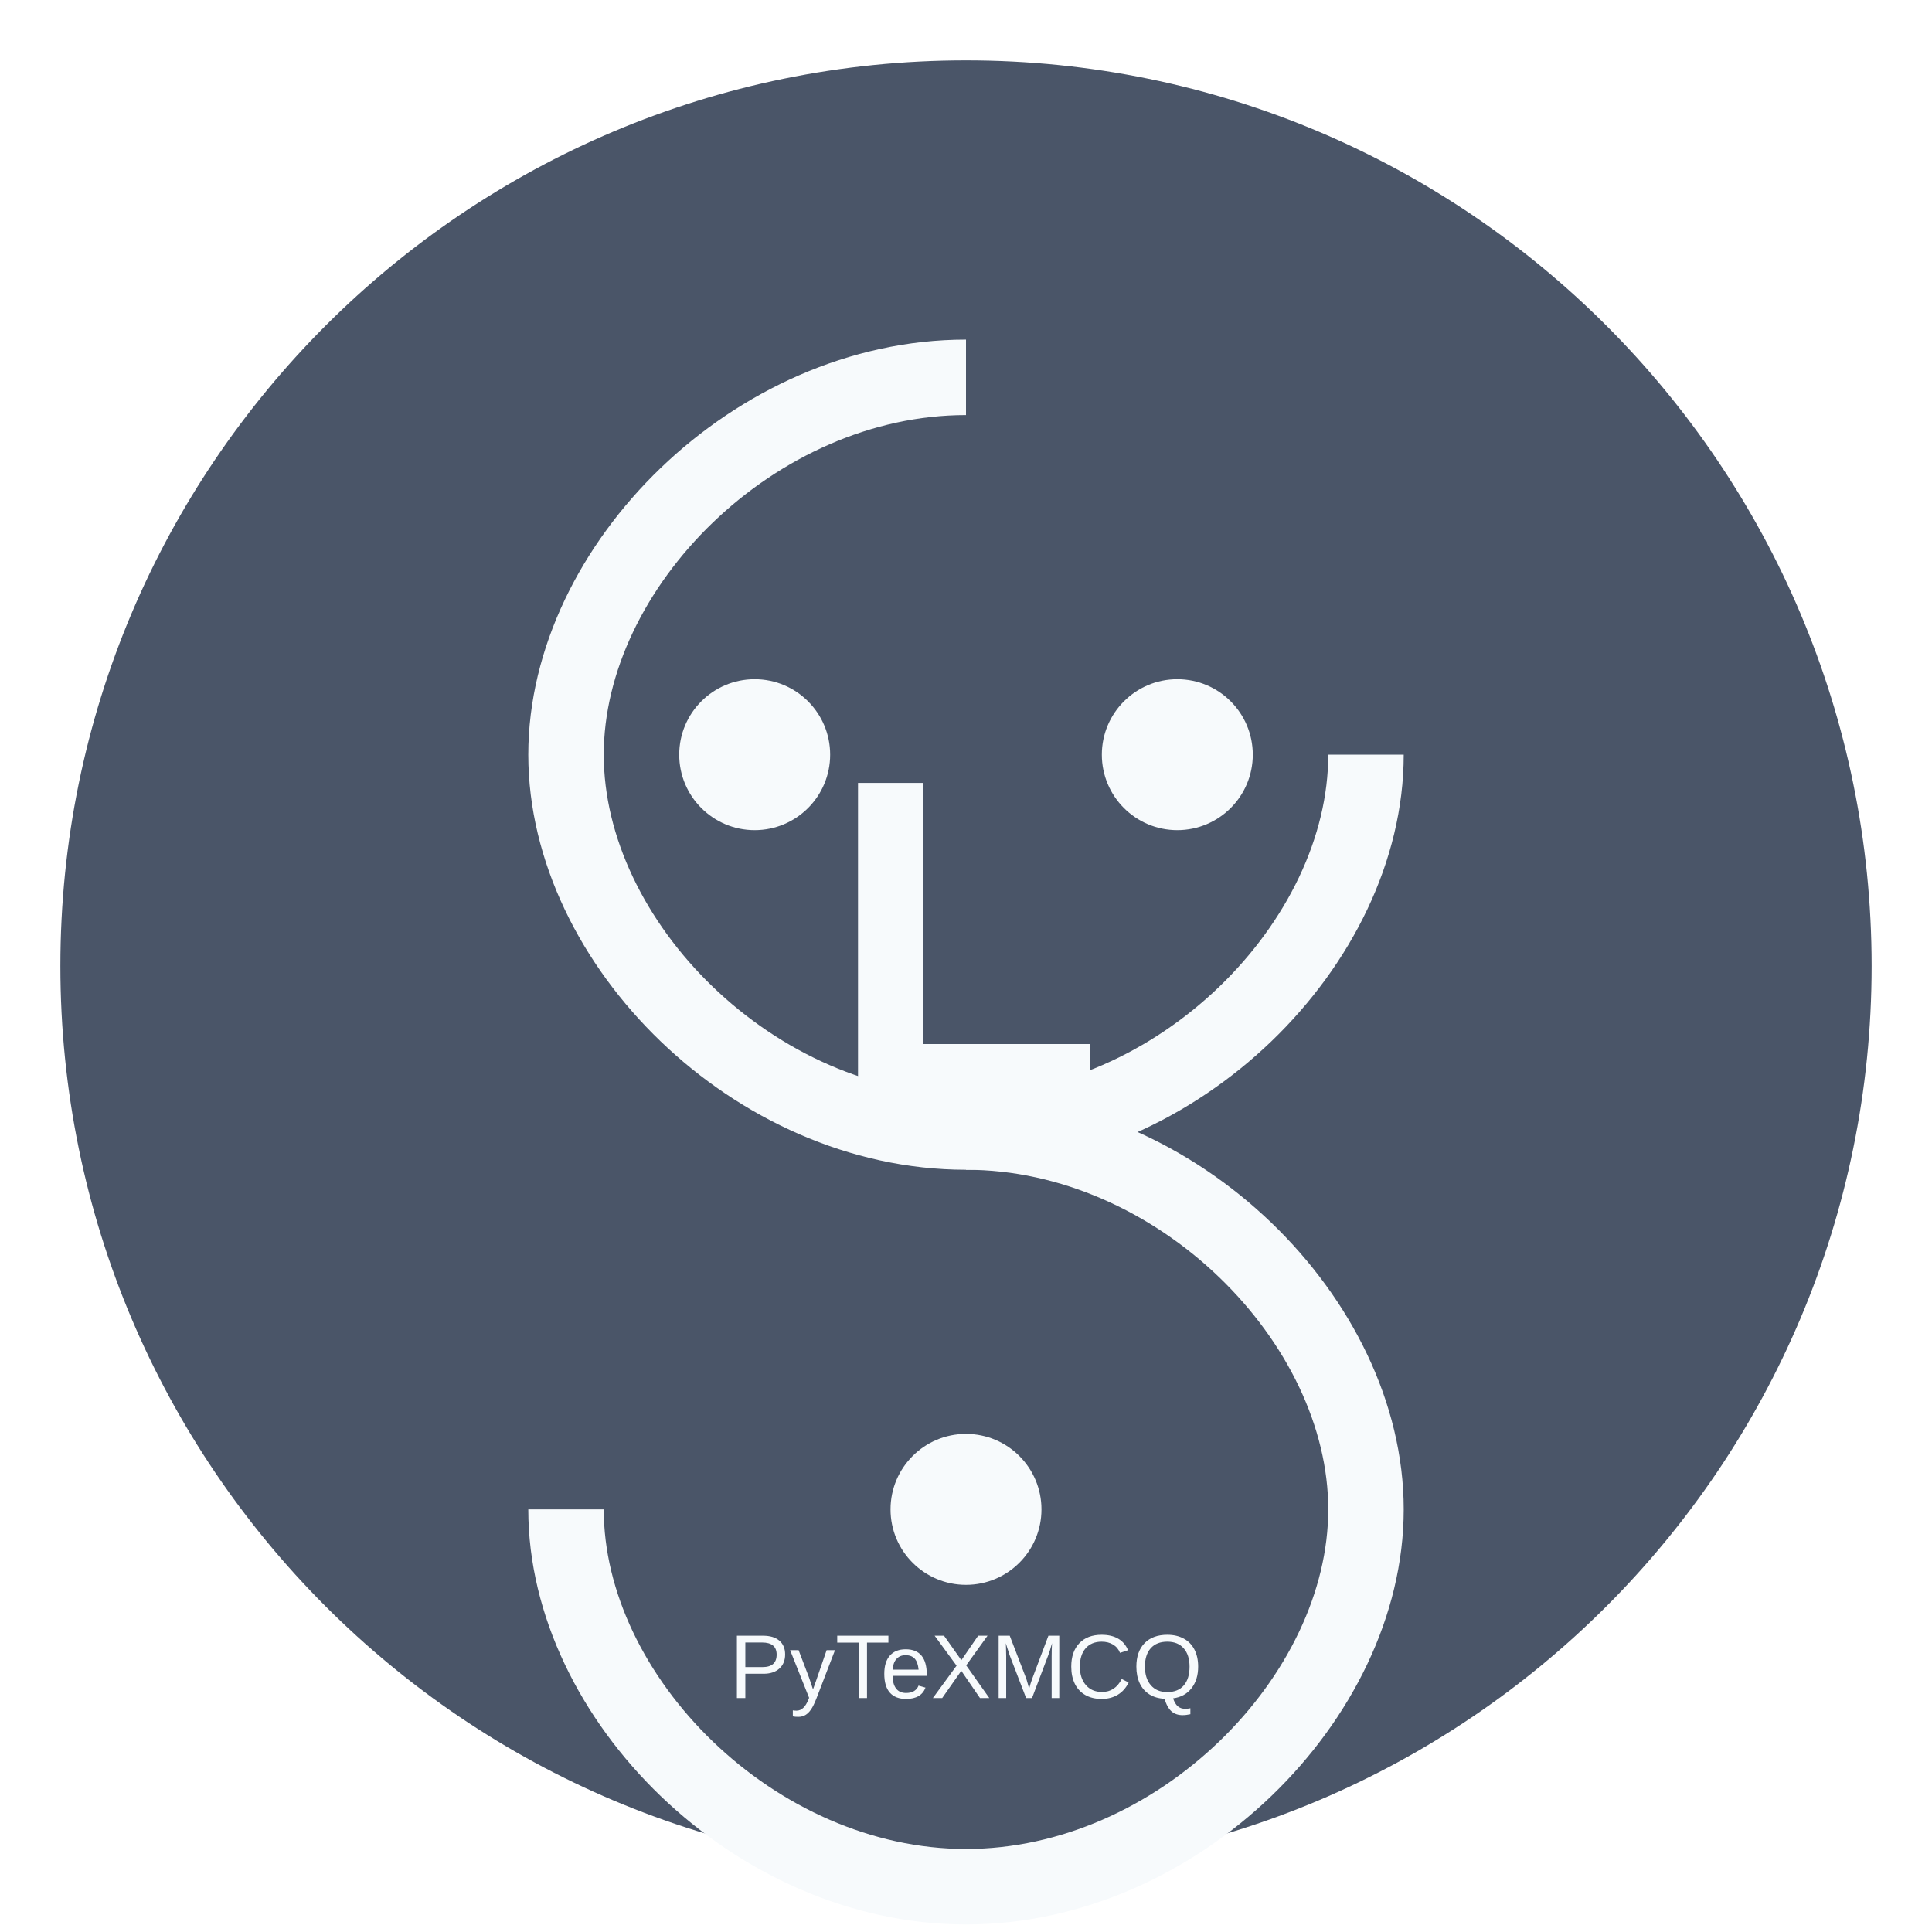
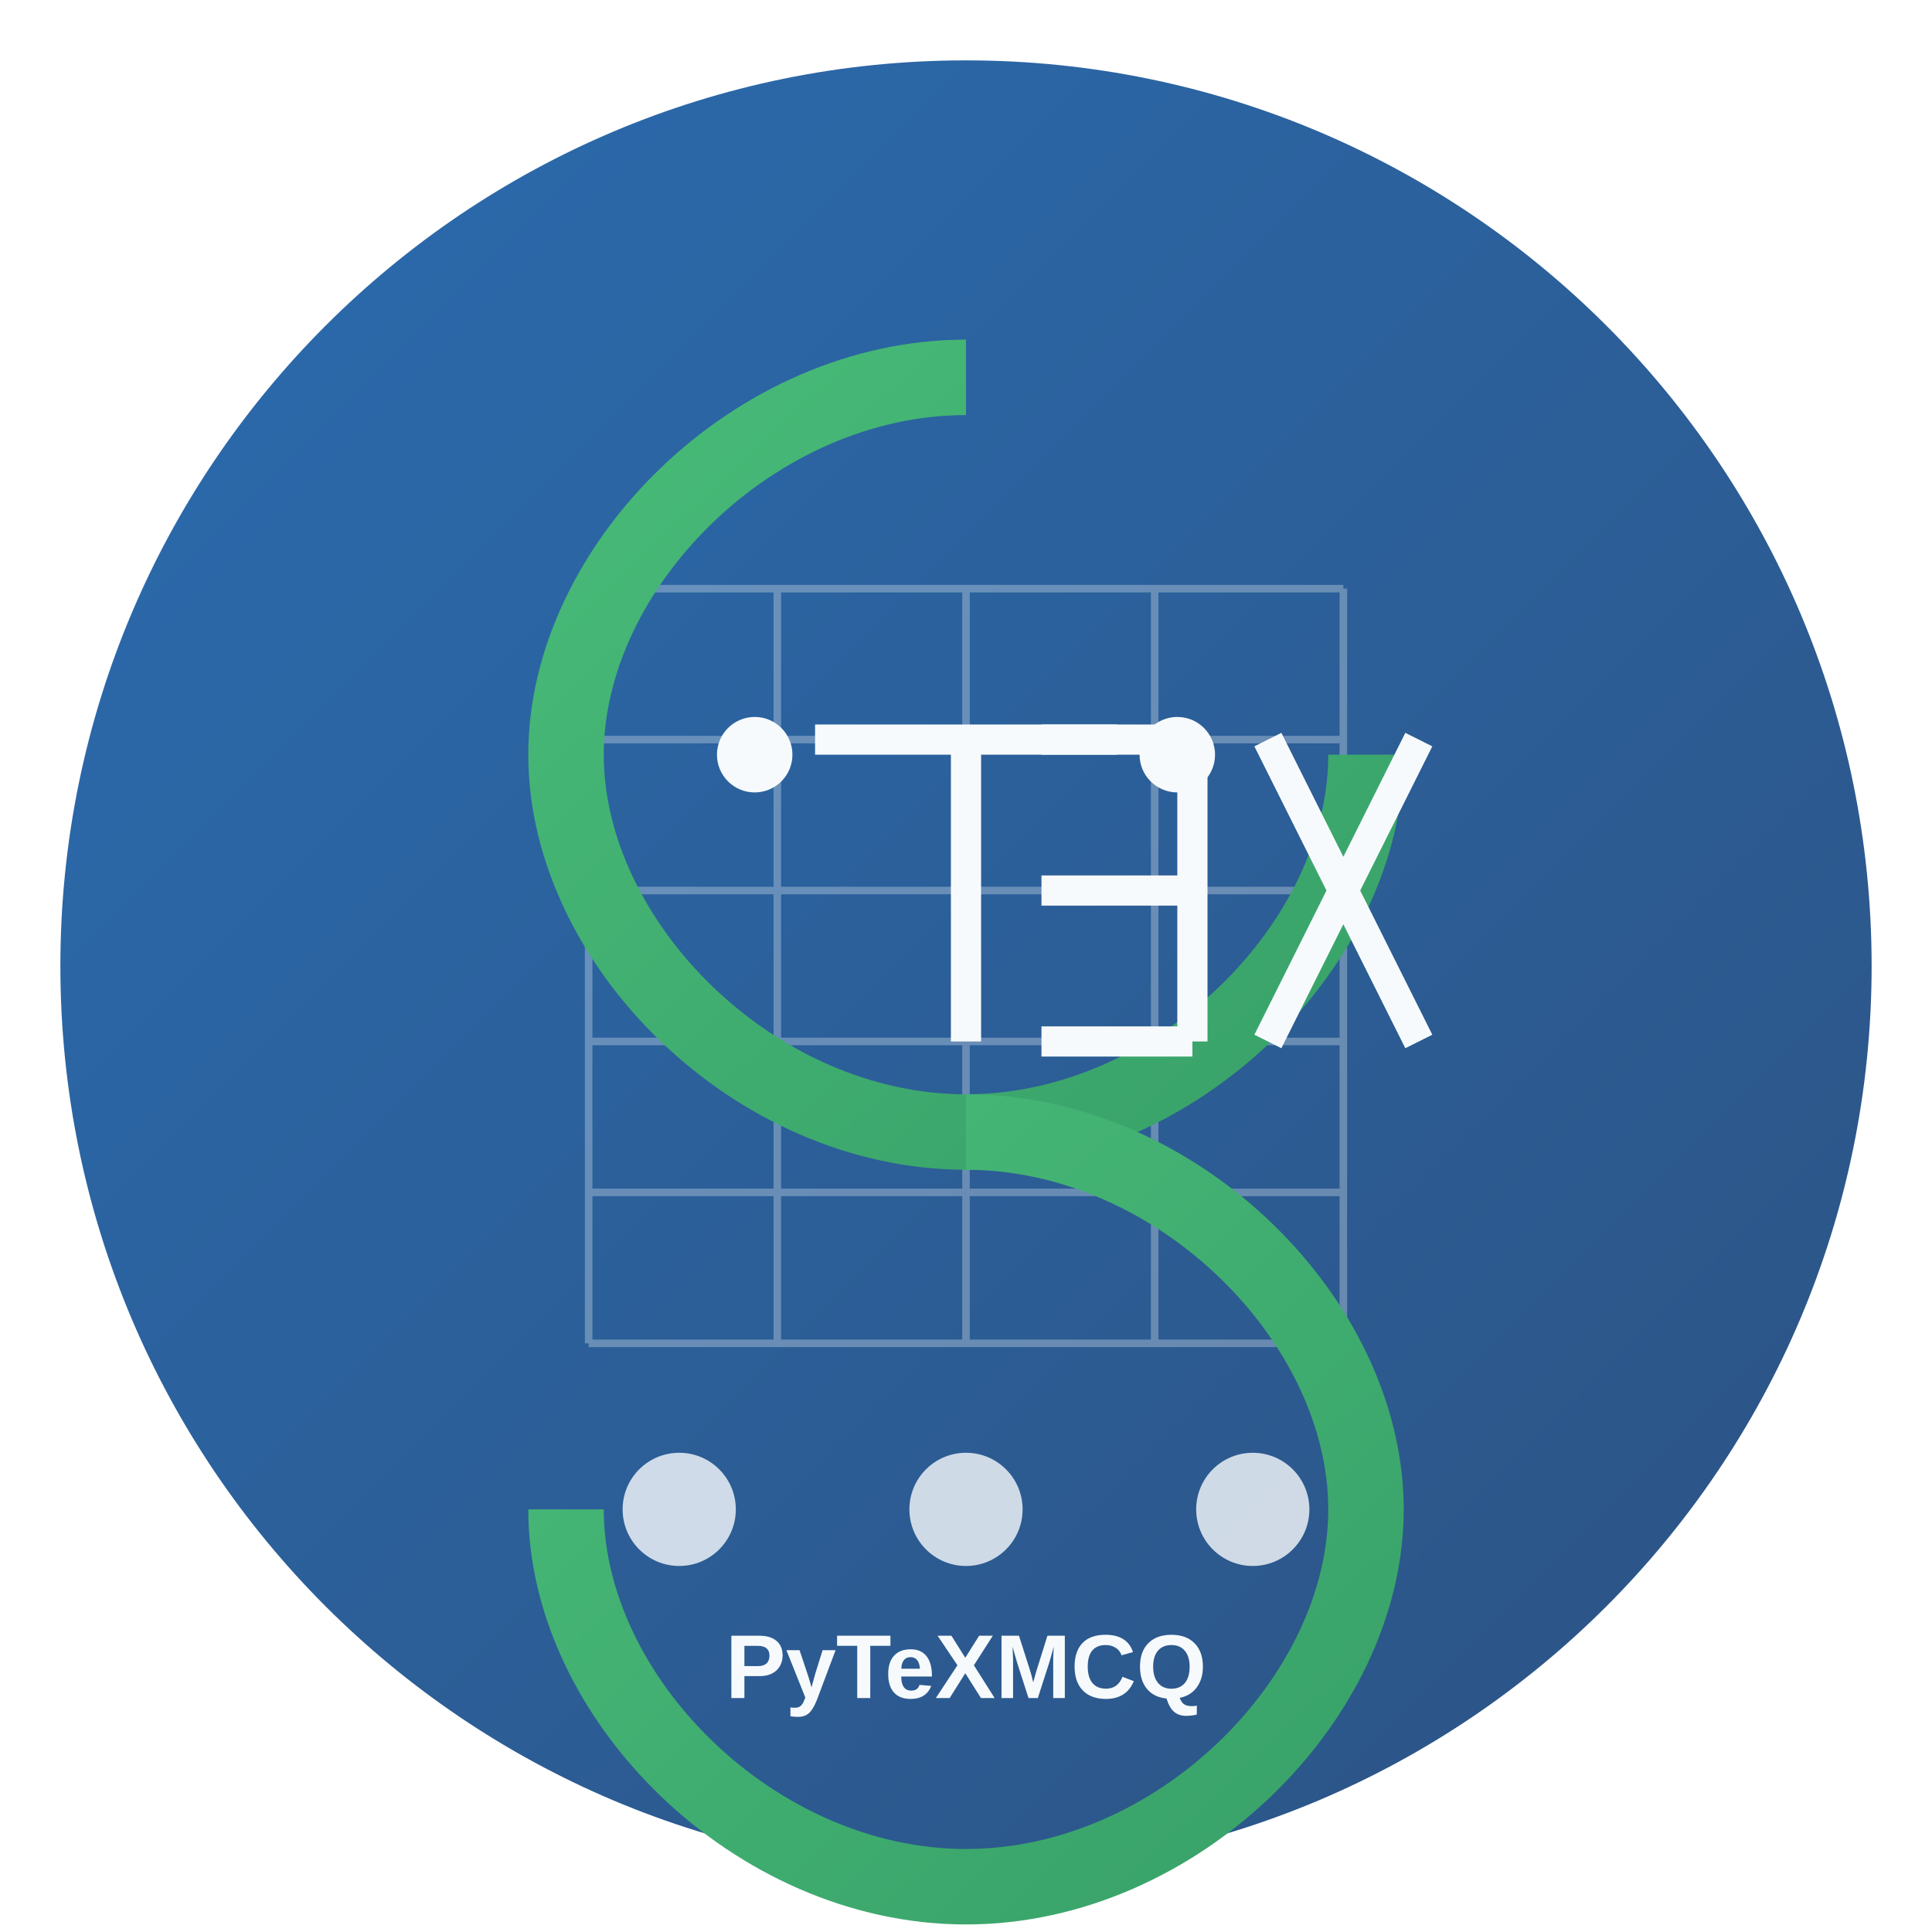
<svg xmlns="http://www.w3.org/2000/svg" width="512" height="512" viewBox="0 0 512 512">
-   <circle cx="256" cy="256" r="240" fill="#4a5568" />
-   <path d="M256,100 C200,100 150,150 150,200 C150,250 200,300 256,300 C312,300 362,250 362,200" stroke="#f7fafc" stroke-width="20" fill="none" />
-   <path d="M256,300 C312,300 362,350 362,400 C362,450 312,500 256,500 C200,500 150,450 150,400" stroke="#f7fafc" stroke-width="20" fill="none" />
-   <text x="256" y="256" font-family="Arial" font-size="120" font-weight="bold" fill="#f7fafc" text-anchor="middle" dominant-baseline="middle">L</text>
-   <circle cx="200" cy="200" r="20" fill="#f7fafc" />
-   <circle cx="312" cy="200" r="20" fill="#f7fafc" />
-   <circle cx="256" cy="400" r="20" fill="#f7fafc" />
-   <text x="256" y="450" font-family="Arial" font-size="24" fill="#f7fafc" text-anchor="middle">PyTeXMCQ</text>
+   <defs>
+     <linearGradient id="bgGradient" x1="0%" y1="0%" x2="100%" y2="100%">
+       <stop offset="0%" style="stop-color:#2b6cb0;stop-opacity:1" />
+       <stop offset="100%" style="stop-color:#2c5282;stop-opacity:1" />
+     </linearGradient>
+     <linearGradient id="snakeGradient" x1="0%" y1="0%" x2="100%" y2="100%">
+       <stop offset="0%" style="stop-color:#48bb78;stop-opacity:1" />
+       <stop offset="100%" style="stop-color:#38a169;stop-opacity:1" />
+     </linearGradient>
+   </defs>
+   <circle cx="256" cy="256" r="240" fill="url(#bgGradient)" />
+   <g transform="translate(156, 156)" fill="none" stroke="#f7fafc" stroke-width="2" opacity="0.3">
+     <line x1="0" y1="0" x2="0" y2="200" />
+     <line x1="50" y1="0" x2="50" y2="200" />
+     <line x1="100" y1="0" x2="100" y2="200" />
+     <line x1="150" y1="0" x2="150" y2="200" />
+     <line x1="200" y1="0" x2="200" y2="200" />
+     <line x1="0" y1="0" x2="200" y2="0" />
+     <line x1="0" y1="40" x2="200" y2="40" />
+     <line x1="0" y1="80" x2="200" y2="80" />
+     <line x1="0" y1="120" x2="200" y2="120" />
+     <line x1="0" y1="160" x2="200" y2="160" />
+     <line x1="0" y1="200" x2="200" y2="200" />
+   </g>
+   <path d="M256,100 C200,100 150,150 150,200 C150,250 200,300 256,300 C312,300 362,250 362,200" stroke="url(#snakeGradient)" stroke-width="20" fill="none" />
+   <path d="M256,300 C312,300 362,350 362,400 C362,450 312,500 256,500 C200,500 150,450 150,400" stroke="url(#snakeGradient)" stroke-width="20" fill="none" />
+   <circle cx="200" cy="200" r="10" fill="#f7fafc" />
+   <circle cx="312" cy="200" r="10" fill="#f7fafc" />
+   <g transform="translate(256, 256)">
+     <path d="M-40,-60 L40,-60 M0,-60 L0,20" stroke="#f7fafc" stroke-width="8" fill="none" />
+     <path d="M60,-60 L60,20 M60,-60 L20,-60 M60,-20 L20,-20 M60,20 L20,20" stroke="#f7fafc" stroke-width="8" fill="none" />
+     <path d="M80,-60 L120,20 M120,-60 L80,20" stroke="#f7fafc" stroke-width="8" fill="none" />
+   </g>
+   <circle cx="180" cy="400" r="15" fill="#f7fafc" opacity="0.8" />
+   <circle cx="256" cy="400" r="15" fill="#f7fafc" opacity="0.8" />
+   <circle cx="332" cy="400" r="15" fill="#f7fafc" opacity="0.8" />
+   <text x="256" y="450" font-family="Arial" font-size="24" font-weight="bold" fill="#f7fafc" text-anchor="middle">PyTeXMCQ</text>
</svg>
